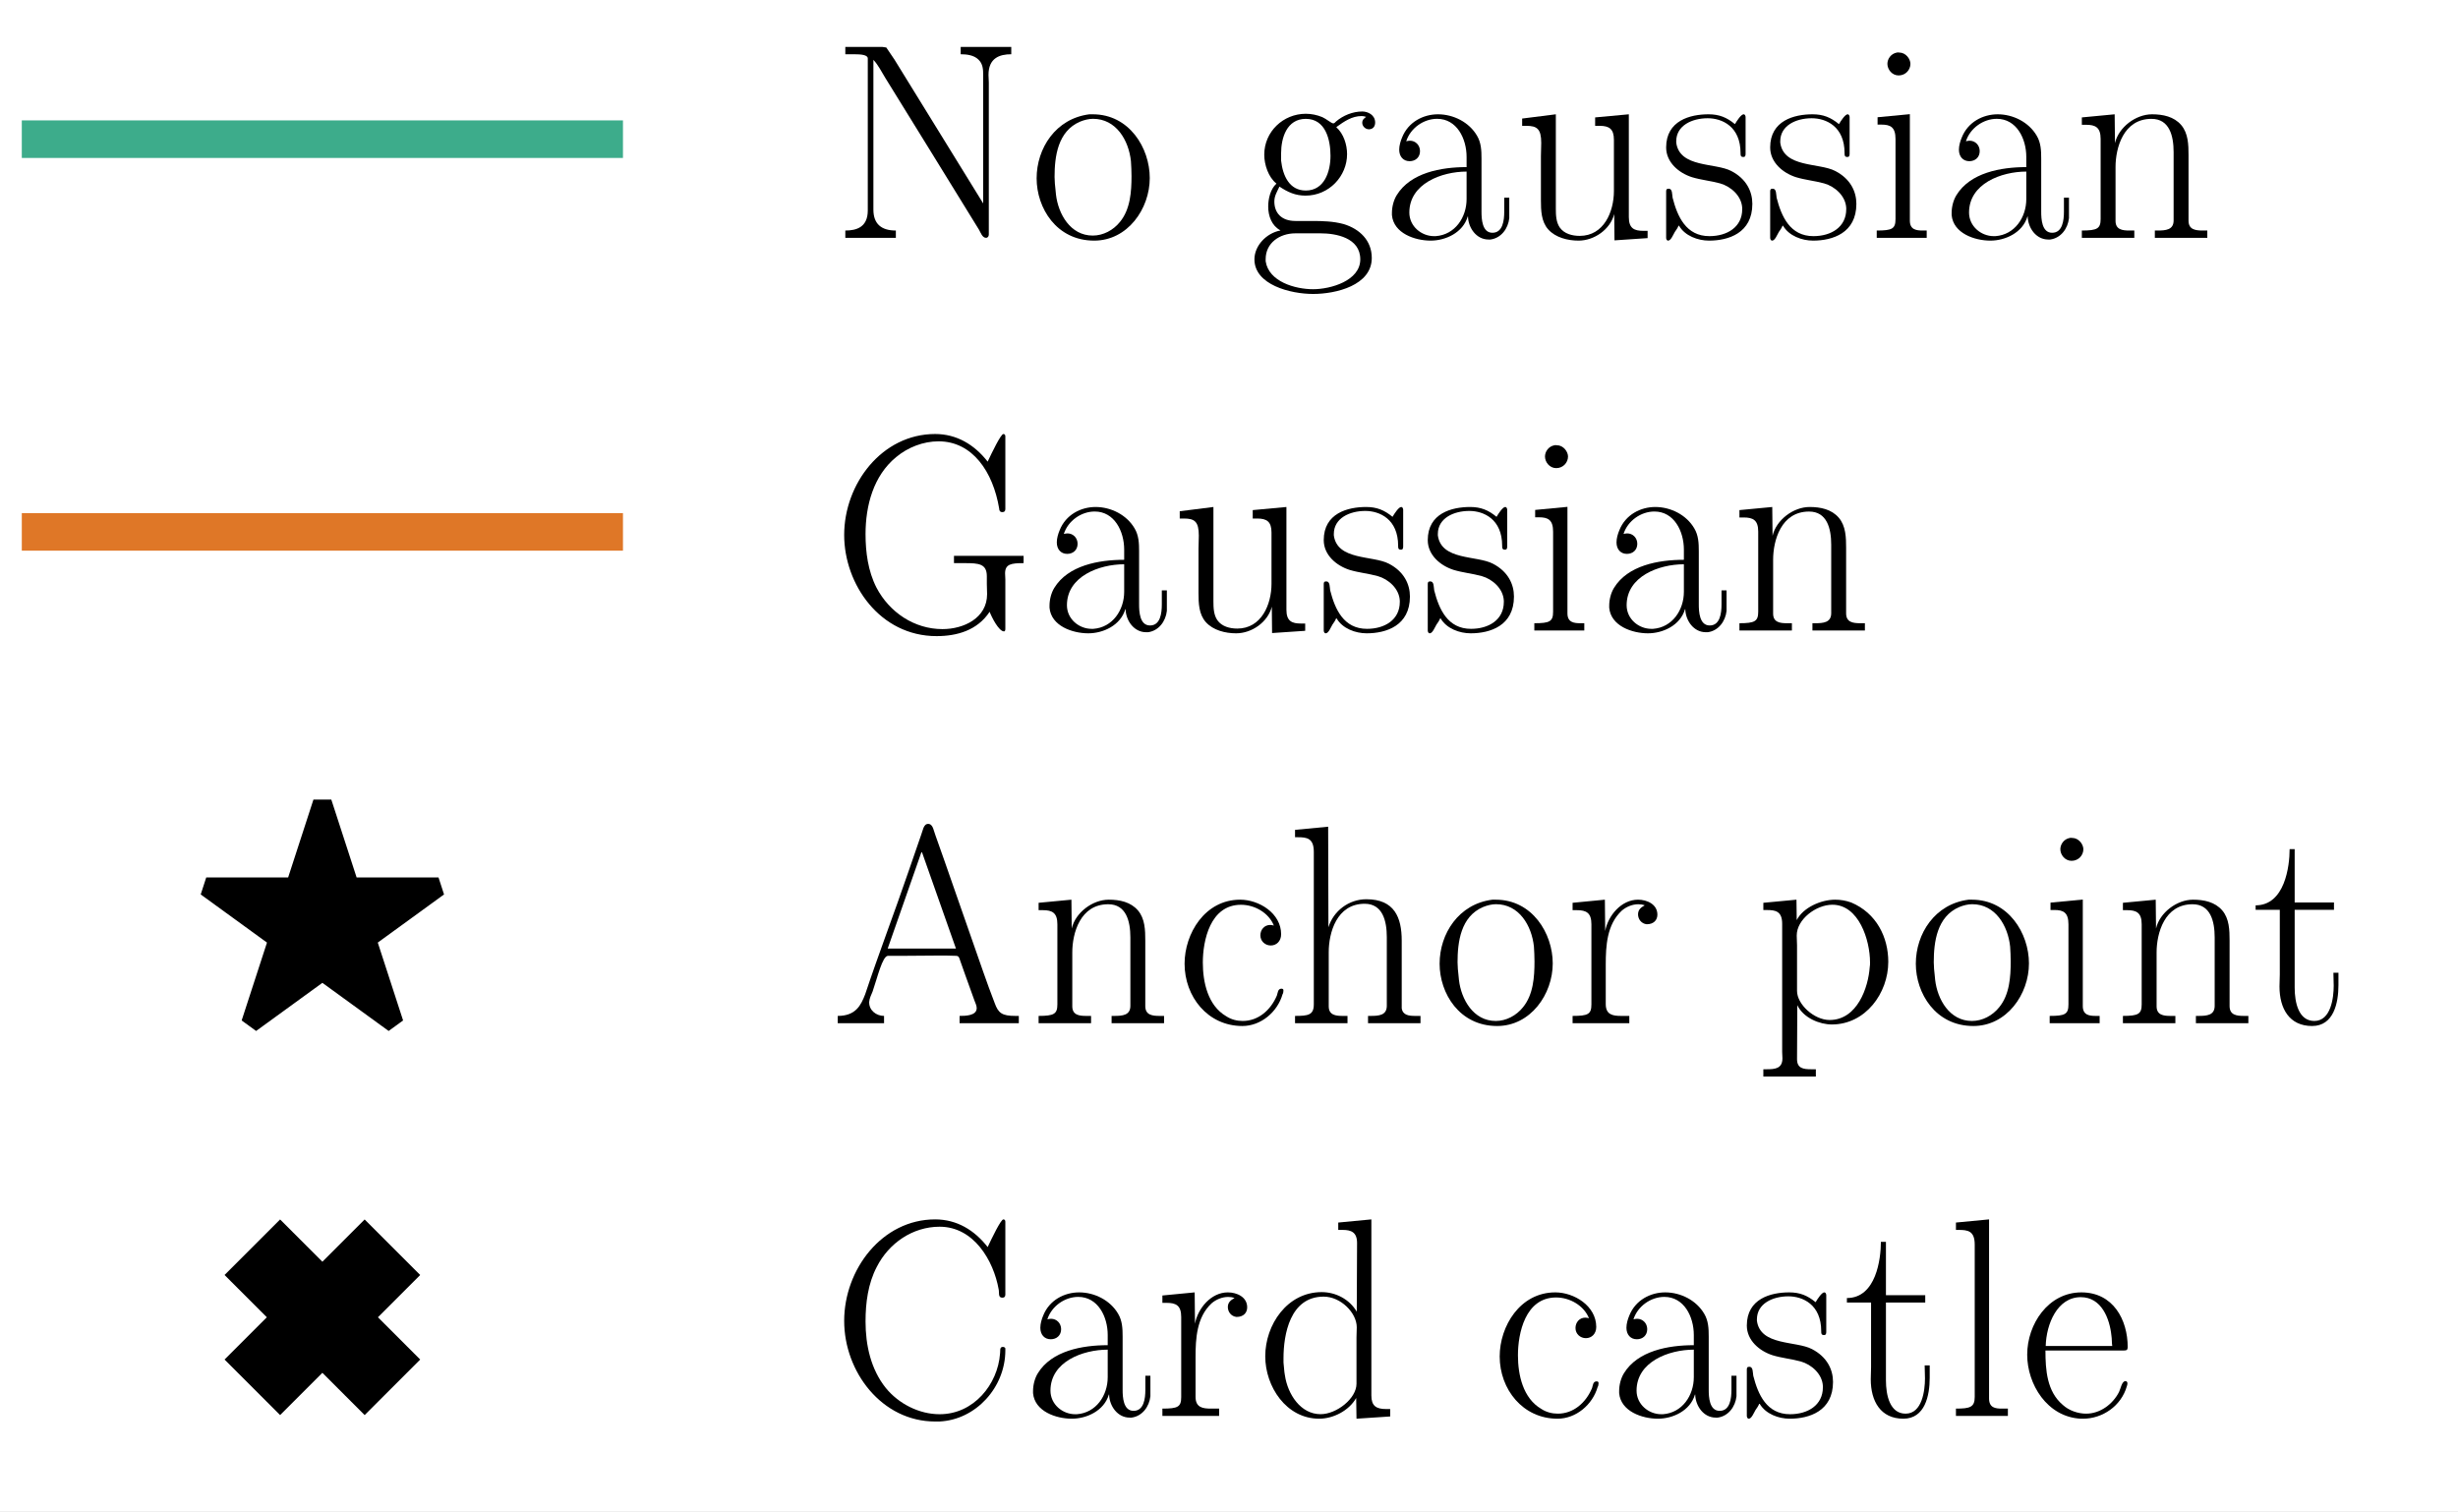
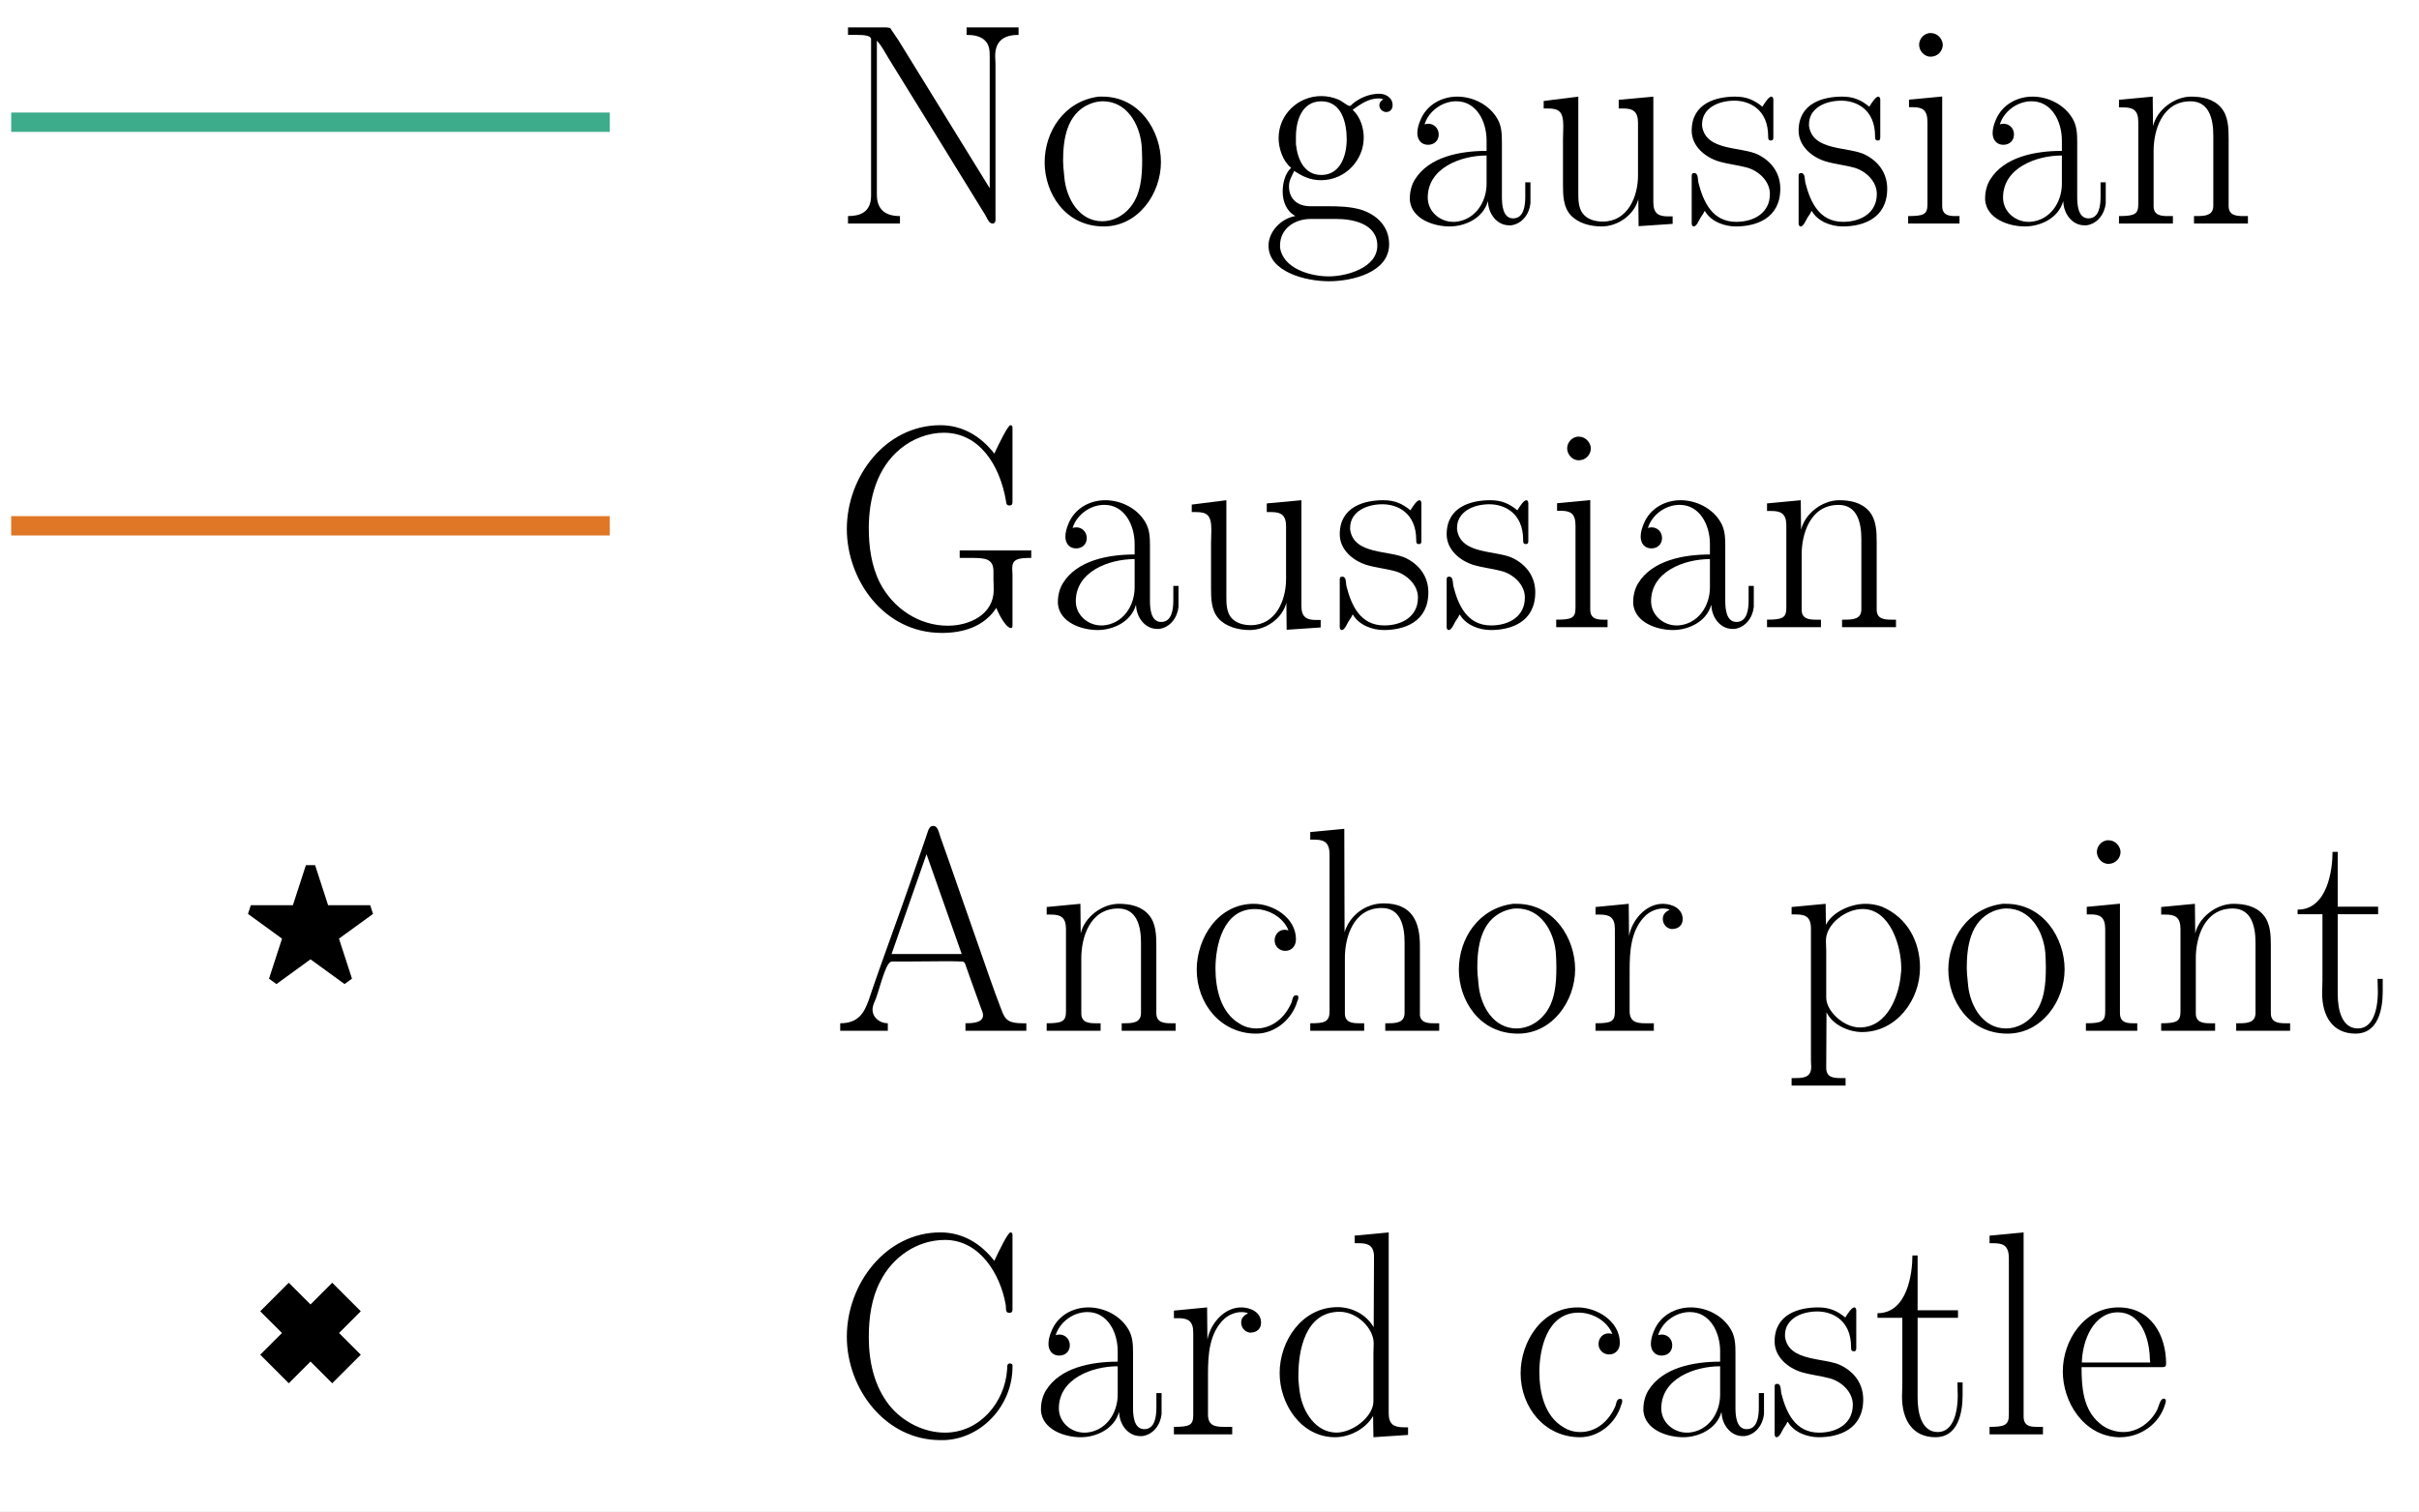
- <svg xmlns="http://www.w3.org/2000/svg" xmlns:xlink="http://www.w3.org/1999/xlink" width="130.838pt" height="80.44pt" viewBox="0 0 130.838 80.44" version="1.1">
+ <svg xmlns="http://www.w3.org/2000/svg" xmlns:xlink="http://www.w3.org/1999/xlink" width="250.546pt" height="156.568pt" viewBox="0 0 250.546 156.568" version="1.1">
  <defs>
    <style type="text/css">*{stroke-linejoin: round; stroke-linecap: butt}</style>
  </defs>
  <g id="figure_1">
    <g id="patch_1">
-       <path d="M 0 80.44  L 130.838 80.44  L 130.838 0  L 0 0  z " style="fill: #ffffff" />
+       <path d="M 0 156.568  L 250.546 156.568  L 250.546 0  L 0 0  z " style="fill: #ffffff" />
    </g>
    <g id="axes_1">
      <g id="legend_1">
        <g id="line2d_1">
-           <path d="M 2.16 7.41  L 17.16 7.41  L 32.16 7.41  " style="fill: none; stroke: #1b9e77; stroke-opacity: 0.85; stroke-width: 2; stroke-linecap: square" />
+           <path d="M 2.16 12.66  L 32.16 12.66  L 62.16 12.66  " style="fill: none; stroke: #1b9e77; stroke-opacity: 0.85; stroke-width: 2; stroke-linecap: square" />
        </g>
        <g id="text_1">
-           <g transform="translate(44.16 12.66) scale(0.15 -0.15)">
+           <g transform="translate(86.16 23.16) scale(0.3 -0.3)">
            <defs>
              <path id="SFRM1728-48" d="M 358 4352  L 358 4185  L 556 4185  C 716 4185 870 4172 870 4089  L 870 624  C 870 242 614 166 358 166  L 358 0  L 1510 0  L 1510 166  C 1184 166 998 312 998 644  L 998 4057  C 1107 3943 1184 3784 1267 3650  C 1984 2497 2688 1344 3405 185  C 3443 121 3481 0 3565 0  C 3609 0 3629 38 3629 76  L 3629 3542  C 3629 3599 3622 3656 3622 3714  C 3622 4102 3878 4185 4141 4185  L 4141 4352  L 2988 4352  L 2988 4185  C 3123 4185 3289 4166 3392 4064  C 3494 3968 3501 3841 3501 3707  L 3501 784  L 1478 4064  L 1292 4339  L 1203 4352  L 358 4352  z " transform="scale(0.015625)" />
              <path id="SFRM1728-18a" d="M 1414 2816  C 646 2720 211 2041 211 1356  C 211 684 659 -64 1523 -64  C 2284 -64 2790 659 2790 1363  C 2790 2048 2323 2816 1491 2816  L 1414 2816  z M 627 1235  C 627 1286 620 1337 620 1388  C 620 1849 691 2432 1203 2649  C 1299 2688 1401 2713 1497 2713  C 2022 2713 2310 2227 2361 1747  C 2368 1638 2374 1523 2374 1408  C 2374 1056 2348 652 2112 364  C 1958 172 1728 51 1491 51  C 979 51 704 544 652 985  C 640 1068 640 1152 627 1235  z " transform="scale(0.015625)" />
              <path id="SFRM1728-155" d="M 665 1239  L 665 1233  C 531 1110 480 892 480 712  C 480 493 563 275 755 172  L 755 166  C 441 108 166 -178 166 -491  C 166 -1070 985 -1280 1504 -1280  C 2028 -1280 2841 -1083 2841 -459  C 2841 -57 2560 204 2201 313  C 1964 377 1728 384 1484 384  L 1100 384  C 780 384 620 570 620 827  C 620 962 684 1052 736 1168  C 928 1040 1100 962 1331 962  C 1868 962 2278 1406 2278 1908  C 2278 2120 2201 2371 2035 2519  L 2035 2526  C 2214 2654 2387 2776 2611 2776  C 2643 2776 2675 2770 2713 2757  C 2668 2725 2624 2693 2624 2622  C 2624 2545 2694 2474 2777 2474  L 2784 2474  C 2880 2481 2918 2551 2918 2628  C 2918 2802 2752 2880 2624 2880  C 2406 2880 2188 2789 2028 2654  C 2009 2635 1990 2609 1964 2609  C 1920 2609 1804 2712 1715 2751  C 1593 2802 1465 2828 1337 2828  C 825 2828 390 2423 390 1895  C 390 1664 486 1381 665 1239  z M 422 -535  L 422 -484  C 422 -121 736 102 1100 102  L 1676 102  C 2016 102 2579 6 2579 -491  C 2579 -981 1900 -1172 1504 -1172  C 1094 -1172 492 -1000 422 -535  z M 774 1760  L 774 1927  C 774 2275 902 2712 1337 2712  C 1792 2712 1900 2230 1900 1869  C 1900 1509 1760 1078 1337 1078  C 960 1078 812 1419 774 1760  z " transform="scale(0.015625)" />
              <path id="SFRM1728-77" d="M 620 2201  C 716 2502 1017 2713 1324 2713  C 1772 2713 1996 2265 1996 1843  L 1996 1612  C 1414 1612 716 1484 403 972  C 332 857 294 704 294 569  L 294 518  C 332 102 819 -64 1177 -64  C 1516 -64 1913 115 2022 486  L 2028 486  C 2035 224 2220 -39 2496 -39  L 2540 -39  C 2784 -7 2944 211 2969 448  L 2969 915  L 2854 915  L 2854 595  C 2854 396 2822 115 2585 115  C 2348 115 2336 435 2336 595  L 2336 1804  C 2336 1990 2329 2169 2233 2329  C 2054 2636 1696 2816 1344 2816  C 1011 2816 665 2643 524 2284  C 492 2208 460 2105 460 2009  C 460 1849 556 1747 697 1747  C 832 1747 934 1836 934 1977  C 934 2112 832 2214 704 2214  C 678 2214 646 2208 620 2201  z M 1996 1510  L 1996 883  C 1996 467 1734 70 1292 38  L 1254 38  C 966 38 691 262 691 576  C 691 1235 1427 1510 1996 1510  z " transform="scale(0.015625)" />
              <path id="SFRM1728-1de" d="M 256 2719  L 256 2553  L 352 2553  C 595 2553 691 2483 691 2164  C 691 2062 684 1959 684 1864  L 684 855  C 684 625 691 370 851 191  C 1017 6 1292 -64 1542 -64  C 1900 -64 2265 191 2355 542  L 2361 -58  L 3116 -7  L 3116 159  L 3020 159  C 2816 159 2688 210 2688 472  L 2688 2816  L 1920 2745  L 1920 2553  L 2022 2553  C 2240 2553 2348 2483 2348 2234  L 2348 1066  C 2348 593 2118 44 1568 44  C 1401 44 1216 89 1113 236  C 1030 357 1024 517 1024 663  L 1024 2816  L 256 2719  z " transform="scale(0.015625)" />
              <path id="SFRM1728-1bd" d="M 480 275  L 492 275  C 627 44 921 -64 1177 -64  C 1619 -64 2163 108 2163 774  C 2163 1056 2028 1344 1683 1523  C 1318 1715 505 1593 428 2169  L 428 2201  C 428 2560 787 2726 1145 2726  C 1472 2726 1894 2540 1894 1932  C 1894 1881 1894 1843 1958 1843  C 2003 1843 2009 1875 2009 1920  L 2009 2752  C 2009 2777 1996 2816 1964 2816  C 1907 2816 1811 2668 1766 2592  C 1580 2745 1408 2816 1164 2816  C 748 2816 198 2675 198 2060  C 198 1721 486 1478 787 1382  C 998 1318 1216 1299 1427 1241  C 1676 1171 1920 953 1932 678  L 1932 652  C 1932 243 1587 38 1184 38  C 652 38 454 486 345 915  C 332 985 345 1120 256 1120  C 204 1120 198 1094 198 1056  L 198 0  C 198 -26 211 -64 243 -64  C 307 -64 358 70 396 134  C 428 179 460 224 480 275  z " transform="scale(0.015625)" />
              <path id="SFRM1728-16b" d="M 275 2749  L 275 2581  L 364 2581  C 569 2581 684 2523 684 2253  L 684 430  C 684 205 608 166 256 166  L 256 0  L 1395 0  L 1395 166  L 1305 166  C 1158 166 1011 185 1011 391  L 1011 2819  L 275 2749  z M 716 4224  C 576 4198 499 4075 499 3966  C 499 3843 601 3702 755 3702  C 915 3702 1024 3831 1024 3966  C 1024 4076 921 4224 768 4224  C 748 4230 729 4224 716 4224  z " transform="scale(0.015625)" />
              <path id="SFRM1728-183" d="M 256 2745  L 256 2577  L 352 2577  C 563 2577 684 2520 684 2256  L 684 430  C 684 211 608 166 256 166  L 256 0  L 1452 0  L 1452 166  L 1337 166  C 1184 166 1024 185 1024 385  L 1024 1613  C 1024 2050 1203 2712 1843 2712  C 2252 2712 2348 2327 2348 1954  L 2348 397  C 2348 179 2169 166 1977 166  L 1920 166  L 1920 0  L 3116 0  L 3116 166  L 3014 166  C 2848 166 2688 185 2688 391  L 2688 1883  C 2688 2121 2681 2384 2521 2571  C 2355 2764 2105 2816 1856 2816  C 1484 2816 1094 2520 1011 2159  L 1004 2816  L 256 2745  z " transform="scale(0.015625)" />
            </defs>
            <use xlink:href="#SFRM1728-48" transform="scale(0.996264)" />
            <use xlink:href="#SFRM1728-18a" transform="translate(70.17684 0) scale(0.996264)" />
            <use xlink:href="#SFRM1728-155" transform="translate(148.1671 0) scale(0.996264)" />
            <use xlink:href="#SFRM1728-77" transform="translate(194.9677 0) scale(0.996264)" />
            <use xlink:href="#SFRM1728-1de" transform="translate(241.7683 0) scale(0.996264)" />
            <use xlink:href="#SFRM1728-1bd" transform="translate(293.7724 0) scale(0.996264)" />
            <use xlink:href="#SFRM1728-1bd" transform="translate(330.6861 0) scale(0.996264)" />
            <use xlink:href="#SFRM1728-16b" transform="translate(367.5997 0) scale(0.996264)" />
            <use xlink:href="#SFRM1728-77" transform="translate(393.5858 0) scale(0.996264)" />
            <use xlink:href="#SFRM1728-183" transform="translate(440.3864 0) scale(0.996264)" />
          </g>
        </g>
        <g id="line2d_2">
-           <path d="M 2.16 28.315  L 17.16 28.315  L 32.16 28.315  " style="fill: none; stroke: #d95f02; stroke-opacity: 0.85; stroke-width: 2; stroke-linecap: square" />
+           <path d="M 2.16 54.472  L 32.16 54.472  L 62.16 54.472  " style="fill: none; stroke: #d95f02; stroke-opacity: 0.85; stroke-width: 2; stroke-linecap: square" />
        </g>
        <g id="text_2">
-           <g transform="translate(44.16 33.56506) scale(0.15 -0.15)">
+           <g transform="translate(86.16 64.97202) scale(0.3 -0.3)">
            <defs>
              <path id="SFRM1728-34" d="M 3648 427  C 3693 304 3859 -20 3974 -20  C 4006 -20 4006 19 4006 51  L 4006 1166  C 4006 1205 4000 1257 4000 1302  C 4000 1516 4141 1536 4422 1536  L 4422 1702  L 2835 1702  L 2835 1536  L 3084 1536  C 3398 1536 3584 1522 3584 1237  L 3584 1062  C 3584 984 3590 907 3590 829  C 3590 284 3059 32 2572 32  C 1932 32 1363 414 1068 978  C 876 1354 819 1786 819 2197  C 819 2847 998 3528 1516 3953  C 1785 4178 2137 4313 2483 4313  C 3257 4313 3725 3619 3865 2782  C 3865 2744 3878 2699 3936 2699  C 3981 2699 4006 2718 4006 2770  L 4006 4422  C 4006 4447 4000 4480 3961 4480  C 3904 4480 3699 4056 3603 3850  C 3302 4236 2899 4480 2406 4480  C 1190 4480 332 3342 332 2178  C 332 1056 1145 -128 2438 -128  C 2899 -128 3366 0 3648 427  z " transform="scale(0.015625)" />
            </defs>
            <use xlink:href="#SFRM1728-34" transform="scale(0.996264)" />
            <use xlink:href="#SFRM1728-77" transform="translate(73.45909 0) scale(0.996264)" />
            <use xlink:href="#SFRM1728-1de" transform="translate(120.2597 0) scale(0.996264)" />
            <use xlink:href="#SFRM1728-1bd" transform="translate(172.2638 0) scale(0.996264)" />
            <use xlink:href="#SFRM1728-1bd" transform="translate(209.1775 0) scale(0.996264)" />
            <use xlink:href="#SFRM1728-16b" transform="translate(246.0911 0) scale(0.996264)" />
            <use xlink:href="#SFRM1728-77" transform="translate(272.0772 0) scale(0.996264)" />
            <use xlink:href="#SFRM1728-183" transform="translate(318.8778 0) scale(0.996264)" />
          </g>
        </g>
        <g id="line2d_3">
          <defs>
-             <path id="m33c82b830e" d="M 0 -6.5  L -1.459 -2.009  L -6.182 -2.009  L -2.361 0.767  L -3.821 5.259  L -0 2.483  L 3.821 5.259  L 2.361 0.767  L 6.182 -2.009  L 1.459 -2.009  z " style="stroke: #000000; stroke-linejoin: bevel" />
+             <path id="m03f4e07ed0" d="M 0 -6.5  L -1.459 -2.009  L -6.182 -2.009  L -2.361 0.767  L -3.821 5.259  L -0 2.483  L 3.821 5.259  L 2.361 0.767  L 6.182 -2.009  L 1.459 -2.009  z " style="stroke: #000000; stroke-linejoin: bevel" />
          </defs>
          <g>
-             <use xlink:href="#m33c82b830e" x="17.16" y="49.22" style="stroke: #000000; stroke-linejoin: bevel" />
+             <use xlink:href="#m03f4e07ed0" x="32.16" y="96.284" style="stroke: #000000; stroke-linejoin: bevel" />
          </g>
        </g>
        <g id="text_3">
-           <g transform="translate(44.16 54.47012) scale(0.15 -0.15)">
+           <g transform="translate(86.16 106.784) scale(0.3 -0.3)">
            <defs>
              <path id="SFRM1728-1" d="M 185 166  L 185 0  L 1241 0  L 1241 166  C 1062 166 902 293 902 472  L 902 484  C 908 567 947 644 979 720  C 1088 1032 1203 1536 1331 1536  L 1689 1536  C 1952 1536 2220 1542 2483 1542  C 2617 1542 2745 1542 2880 1536  C 2950 1536 2956 1485 2976 1427  L 3091 1102  C 3161 905 3232 714 3302 516  C 3321 465 3353 402 3353 344  C 3353 172 3104 166 2963 166  L 2963 0  L 4313 0  L 4313 166  L 4237 166  C 3929 166 3846 230 3763 459  C 3577 937 3417 1421 3244 1909  C 2963 2703 2694 3497 2412 4285  C 2374 4376 2361 4544 2246 4544  C 2137 4544 2124 4382 2086 4292  L 1798 3458  C 1478 2522 1120 1587 812 663  C 716 414 601 166 185 166  z M 1324 1702  L 2099 3917  L 2880 1702  L 1324 1702  z " transform="scale(0.015625)" />
              <path id="SFRM1728-fe" d="M 2278 2227  C 2252 2233 2220 2240 2195 2240  C 2060 2240 1971 2131 1971 2003  C 1971 1868 2080 1772 2208 1772  C 2336 1772 2444 1868 2444 2028  C 2444 2508 1939 2816 1510 2816  C 704 2816 243 2041 243 1356  C 243 608 768 -64 1561 -64  C 1984 -64 2361 256 2476 659  C 2489 678 2496 710 2496 736  L 2496 755  C 2496 780 2470 787 2451 787  C 2368 787 2368 691 2348 633  C 2208 300 1926 51 1568 51  C 1440 51 1305 83 1190 160  C 774 403 659 934 659 1382  C 659 1881 825 2700 1529 2700  C 1843 2700 2163 2515 2278 2227  z " transform="scale(0.015625)" />
              <path id="SFRM1728-164" d="M 256 4408  L 256 4240  L 313 4240  C 524 4240 684 4221 684 3905  L 684 431  C 684 185 556 166 256 166  L 256 0  L 1452 0  L 1452 166  L 1337 166  C 1184 166 1024 185 1024 385  L 1024 1619  C 1024 2058 1203 2723 1843 2723  C 2252 2723 2348 2335 2348 1961  L 2348 398  C 2348 179 2169 166 1977 166  L 1920 166  L 1920 0  L 3116 0  L 3116 166  L 3001 166  C 2854 166 2713 179 2688 340  L 2688 1883  C 2688 2413 2521 2826 1881 2826  C 1484 2826 1132 2561 1017 2187  L 1011 4480  L 256 4408  z " transform="scale(0.015625)" />
              <path id="SFRM1728-1b6" d="M 236 2745  L 236 2577  L 332 2577  C 544 2577 665 2520 665 2256  L 665 430  C 665 204 588 166 236 166  L 236 0  L 1529 0  L 1529 166  L 1344 166  C 1152 166 992 192 992 436  L 992 1336  C 992 1761 1017 2249 1356 2565  C 1459 2655 1600 2712 1734 2712  C 1785 2712 1830 2706 1881 2687  C 1798 2642 1728 2590 1728 2481  C 1728 2372 1804 2269 1926 2256  C 2086 2256 2169 2352 2169 2475  C 2169 2712 1932 2816 1728 2816  C 1344 2816 1043 2449 979 2102  L 972 2816  L 236 2745  z " transform="scale(0.015625)" />
              <path id="SFRM1728-19c" d="M 243 2745  L 243 2580  L 326 2580  C 518 2580 672 2554 672 2267  L 672 -655  C 672 -699 678 -750 678 -801  C 678 -1037 505 -1050 320 -1050  L 243 -1050  L 243 -1216  L 1440 -1216  L 1440 -1050  L 1331 -1050  C 1158 -1050 1011 -1031 1011 -820  L 1017 411  C 1158 117 1529 -29 1804 -29  C 2572 -29 3091 685 3091 1399  C 3091 1961 2822 2509 2246 2752  C 2124 2796 2003 2816 1881 2816  C 1548 2816 1145 2631 1004 2350  L 998 2816  L 243 2745  z M 2668 1278  C 2636 819 2387 73 1753 73  C 1401 73 1011 430 1011 736  L 1011 1776  C 1011 1846 1004 1922 1004 1999  C 1004 2369 1446 2701 1817 2701  C 2419 2701 2675 1897 2675 1387  C 2675 1348 2675 1310 2668 1278  z " transform="scale(0.015625)" />
              <path id="SFRM1728-1ca" d="M 883 3968  C 883 3580 774 2687 108 2687  L 108 2585  L 659 2585  L 659 1112  C 659 1022 652 926 652 836  C 652 334 876 -64 1395 -64  C 1888 -64 1996 463 1996 868  L 1996 1151  L 1881 1151  C 1881 1054 1888 958 1888 855  C 1888 579 1824 51 1446 51  C 1088 51 998 469 998 810  L 998 2585  L 1894 2585  L 1894 2752  L 998 2752  L 998 3968  L 883 3968  z " transform="scale(0.015625)" />
            </defs>
            <use xlink:href="#SFRM1728-1" transform="scale(0.996264)" />
            <use xlink:href="#SFRM1728-183" transform="translate(70.17684 0) scale(0.996264)" />
            <use xlink:href="#SFRM1728-fe" transform="translate(122.181 0) scale(0.996264)" />
            <use xlink:href="#SFRM1728-164" transform="translate(161.1761 0) scale(0.996264)" />
            <use xlink:href="#SFRM1728-18a" transform="translate(213.1803 0) scale(0.996264)" />
            <use xlink:href="#SFRM1728-1b6" transform="translate(259.9809 0) scale(0.996264)" />
            <use xlink:href="#SFRM1728-19c" transform="translate(327.5639 0) scale(0.996264)" />
            <use xlink:href="#SFRM1728-18a" transform="translate(382.1698 0) scale(0.996264)" />
            <use xlink:href="#SFRM1728-16b" transform="translate(428.9704 0) scale(0.996264)" />
            <use xlink:href="#SFRM1728-183" transform="translate(454.9565 0) scale(0.996264)" />
            <use xlink:href="#SFRM1728-1ca" transform="translate(504.3589 0) scale(0.996264)" />
          </g>
        </g>
        <g id="line2d_4">
          <defs>
-             <path id="mf4de286f12" d="M -2.25 4.5  L 0 2.25  L 2.25 4.5  L 4.5 2.25  L 2.25 0  L 4.5 -2.25  L 2.25 -4.5  L 0 -2.25  L -2.25 -4.5  L -4.5 -2.25  L -2.25 0  L -4.5 2.25  z " style="stroke: #000000; stroke-linejoin: miter" />
+             <path id="m36412e941d" d="M -2.25 4.5  L 0 2.25  L 2.25 4.5  L 4.5 2.25  L 2.25 0  L 4.5 -2.25  L 2.25 -4.5  L 0 -2.25  L -2.25 -4.5  L -4.5 -2.25  L -2.25 0  L -4.5 2.25  z " style="stroke: #000000; stroke-linejoin: miter" />
          </defs>
          <g>
-             <use xlink:href="#mf4de286f12" x="17.16" y="70.125" style="stroke: #000000; stroke-linejoin: miter" />
+             <use xlink:href="#m36412e941d" x="32.16" y="138.096" style="stroke: #000000; stroke-linejoin: miter" />
          </g>
        </g>
        <g id="text_4">
-           <g transform="translate(44.16 75.37518) scale(0.15 -0.15)">
+           <g transform="translate(86.16 148.5961) scale(0.3 -0.3)">
            <defs>
              <path id="SFRM1728-e" d="M 3603 3849  C 3302 4236 2899 4480 2406 4480  C 1196 4480 332 3339 332 2166  C 332 1005 1190 -128 2406 -128  L 2502 -128  C 3334 -90 4006 650 4006 1495  L 4006 1540  C 4000 1560 3974 1573 3949 1573  C 3865 1573 3897 1469 3885 1418  C 3833 721 3289 38 2508 38  C 2041 38 1574 276 1280 638  C 940 1063 819 1611 819 2153  C 819 2579 876 3017 1075 3397  C 1350 3939 1894 4313 2508 4313  C 3289 4313 3737 3539 3853 2888  C 3872 2817 3833 2695 3936 2695  C 3981 2695 4006 2714 4006 2766  L 4006 4422  C 4006 4447 4000 4480 3961 4480  C 3904 4480 3699 4055 3603 3849  z " transform="scale(0.015625)" />
              <path id="SFRM1728-122" d="M 1907 4408  L 1907 4240  L 2009 4240  C 2201 4240 2336 4188 2336 3942  L 2329 2376  C 2163 2660 1849 2822 1529 2822  C 742 2822 243 2078 243 1359  C 243 667 723 -64 1472 -64  C 1792 -64 2150 117 2316 408  L 2323 -64  L 3091 -13  L 3091 156  L 3001 156  C 2771 156 2662 227 2662 466  L 2662 4480  L 1907 4408  z M 659 1217  L 659 1314  C 659 1851 806 2719 1574 2719  C 1964 2719 2329 2350 2329 2020  C 2329 1942 2323 1864 2323 1787  L 2323 732  C 2323 395 1868 39 1504 39  C 1049 39 755 492 691 926  C 672 1023 672 1120 659 1217  z " transform="scale(0.015625)" />
              <path id="SFRM1728-173" d="M 256 4408  L 256 4240  L 313 4240  C 524 4240 684 4221 684 3905  L 684 431  C 684 198 576 166 256 166  L 256 0  L 1440 0  L 1440 166  L 1305 166  C 1152 166 1011 185 1011 398  L 1011 4480  L 256 4408  z " transform="scale(0.015625)" />
              <path id="SFRM1728-136" d="M 627 1491  L 2419 1491  C 2476 1491 2502 1504 2502 1568  C 2502 2195 2169 2816 1446 2816  C 691 2816 211 2092 211 1395  C 211 723 665 -26 1433 -64  L 1484 -64  C 1926 -64 2355 224 2483 678  C 2489 697 2496 716 2496 742  C 2496 774 2476 793 2451 793  C 2368 793 2342 620 2304 544  C 2163 268 1875 51 1555 51  C 1369 51 1164 121 1024 249  C 659 556 627 1049 627 1491  z M 633 1593  C 646 2092 896 2707 1433 2707  C 1907 2707 2092 2214 2131 1830  C 2144 1753 2137 1670 2150 1593  L 633 1593  z " transform="scale(0.015625)" />
            </defs>
            <use xlink:href="#SFRM1728-e" transform="scale(0.996264)" />
            <use xlink:href="#SFRM1728-77" transform="translate(67.61505 0) scale(0.996264)" />
            <use xlink:href="#SFRM1728-1b6" transform="translate(114.4156 0) scale(0.996264)" />
            <use xlink:href="#SFRM1728-122" transform="translate(150.809 0) scale(0.996264)" />
            <use xlink:href="#SFRM1728-fe" transform="translate(234.0028 0) scale(0.996264)" />
            <use xlink:href="#SFRM1728-77" transform="translate(275.5997 0) scale(0.996264)" />
            <use xlink:href="#SFRM1728-1bd" transform="translate(322.4003 0) scale(0.996264)" />
            <use xlink:href="#SFRM1728-1ca" transform="translate(359.3139 0) scale(0.996264)" />
            <use xlink:href="#SFRM1728-173" transform="translate(395.7073 0) scale(0.996264)" />
            <use xlink:href="#SFRM1728-136" transform="translate(421.6934 0) scale(0.996264)" />
          </g>
        </g>
      </g>
    </g>
  </g>
</svg>
